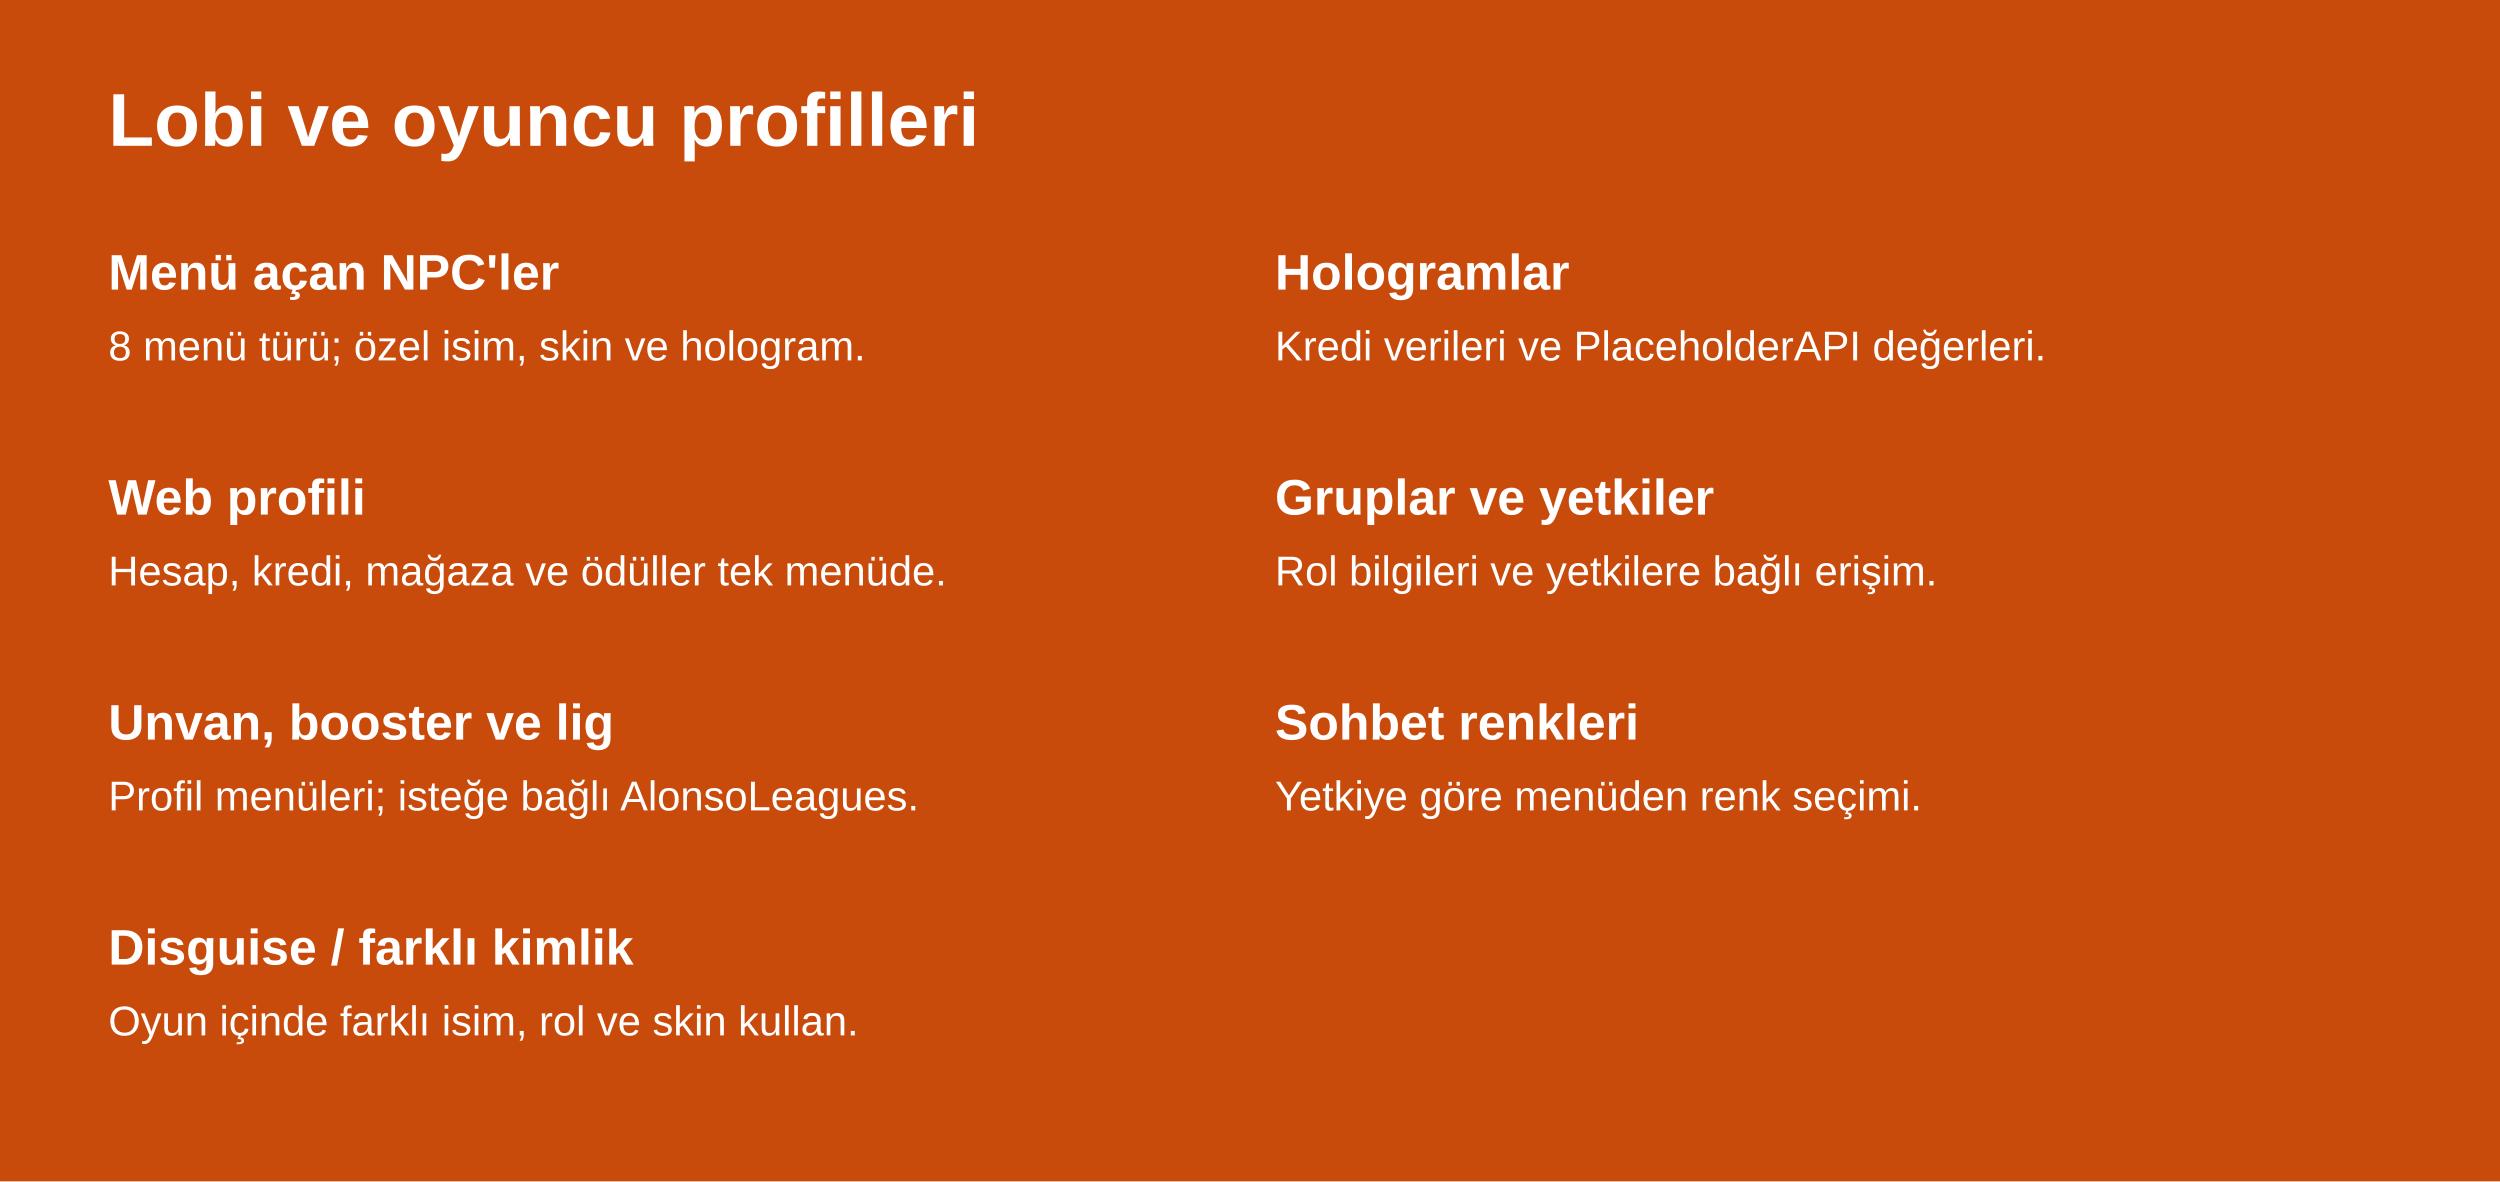
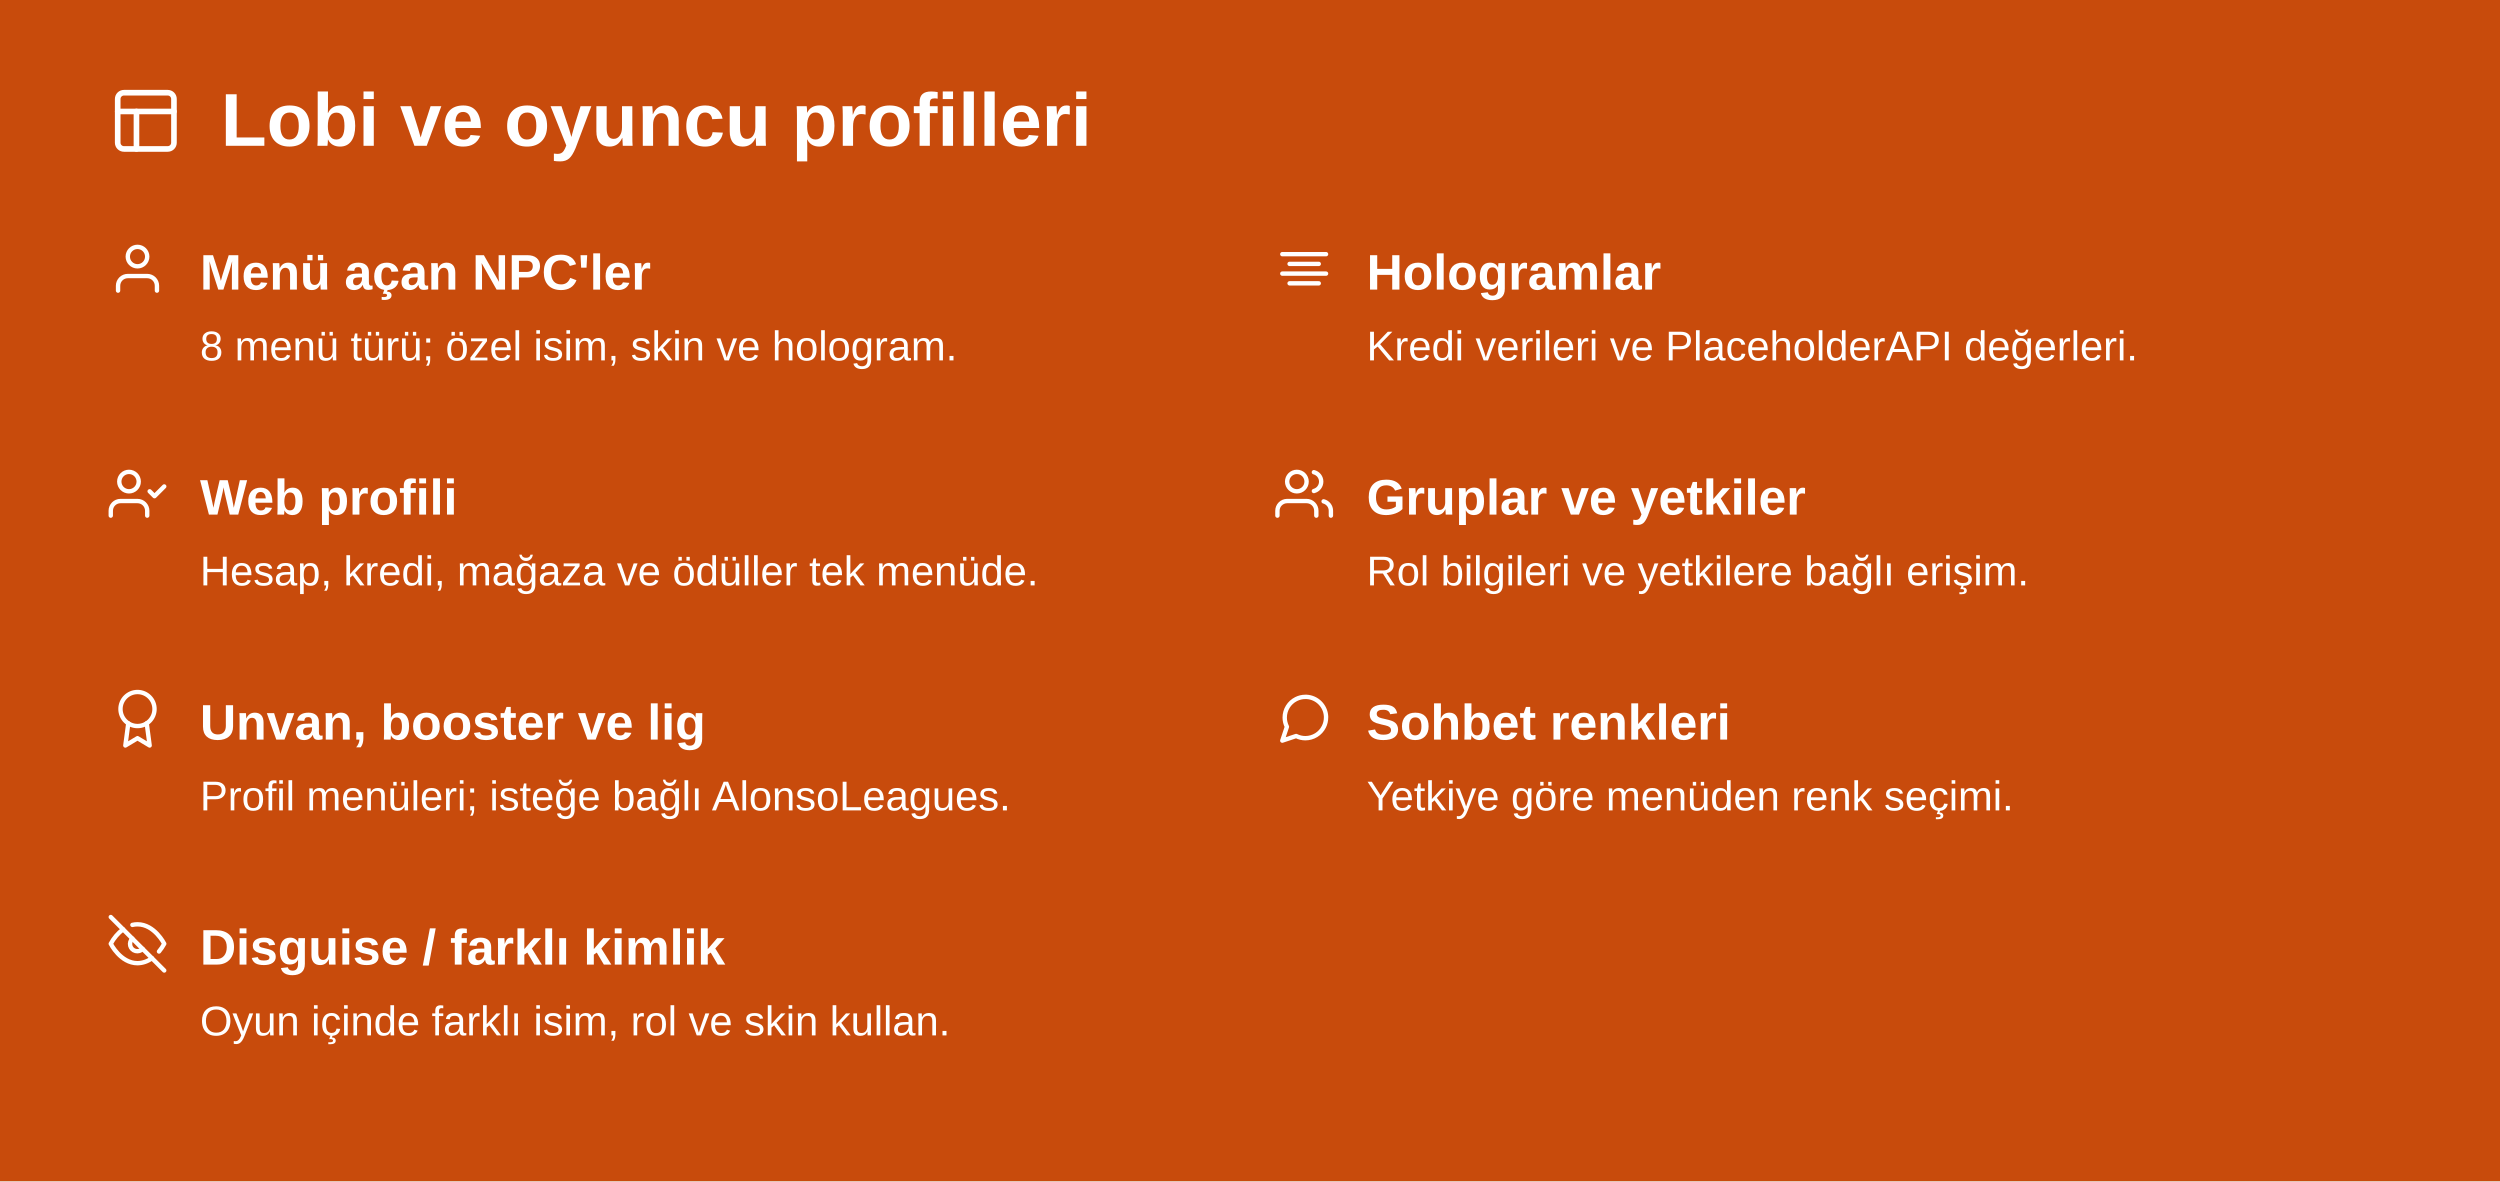
<svg xmlns="http://www.w3.org/2000/svg" width="1200" height="567" viewBox="0 0 1200 567" role="img" aria-labelledby="title desc">
  <rect width="1200" height="567" fill="#C84B0C" />
  <g fill="#fff" font-family="Segoe UI,Arial,sans-serif">
-     <text x="52" y="70" font-size="36" font-weight="700">Lobi ve oyuncu profilleri</text>
-     <text x="52" y="139" font-size="24" font-weight="700">Menü açan NPC'ler</text>
-     <text x="52" y="173" font-size="20">8 menü türü; özel isim, skin ve hologram.</text>
-     <text x="612" y="139" font-size="24" font-weight="700">Hologramlar</text>
-     <text x="612" y="173" font-size="20">Kredi verileri ve PlaceholderAPI değerleri.</text>
-     <text x="52" y="247" font-size="24" font-weight="700">Web profili</text>
-     <text x="52" y="281" font-size="20">Hesap, kredi, mağaza ve ödüller tek menüde.</text>
-     <text x="612" y="247" font-size="24" font-weight="700">Gruplar ve yetkiler</text>
-     <text x="612" y="281" font-size="20">Rol bilgileri ve yetkilere bağlı erişim.</text>
-     <text x="52" y="355" font-size="24" font-weight="700">Unvan, booster ve lig</text>
-     <text x="52" y="389" font-size="20">Profil menüleri; isteğe bağlı AlonsoLeagues.</text>
-     <text x="612" y="355" font-size="24" font-weight="700">Sohbet renkleri</text>
-     <text x="612" y="389" font-size="20">Yetkiye göre menüden renk seçimi.</text>
-     <text x="52" y="463" font-size="24" font-weight="700">Disguise / farklı kimlik</text>
-     <text x="52" y="497" font-size="20">Oyun içinde farklı isim, rol ve skin kullan.</text>
+     <g data-feather="layout" transform="translate(52 40) scale(1.5)" fill="none" stroke="#fff" stroke-width="1.8" stroke-linecap="round" stroke-linejoin="round">
+       <rect x="3" y="3" width="18" height="18" rx="2" ry="2" />
+       <line x1="3" y1="9" x2="21" y2="9" />
+       <line x1="9" y1="21" x2="9" y2="9" />
+     </g>
+     <text x="106" y="70" font-size="36" font-weight="700">Lobi ve oyuncu profilleri</text>
+     <g data-feather="user" transform="translate(52 115) scale(1.1667)" fill="none" stroke="#fff" stroke-width="1.8" stroke-linecap="round" stroke-linejoin="round">
+       <path d="M20 21v-2a4 4 0 0 0-4-4H8a4 4 0 0 0-4 4v2" />
+       <circle cx="12" cy="7" r="4" />
+     </g>
+     <text x="96" y="139" font-size="24" font-weight="700">Menü açan NPC'ler</text>
+     <text x="96" y="173" font-size="20">8 menü türü; özel isim, skin ve hologram.</text>
+     <g data-feather="align-center" transform="translate(612 115) scale(1.1667)" fill="none" stroke="#fff" stroke-width="1.8" stroke-linecap="round" stroke-linejoin="round">
+       <line x1="18" y1="10" x2="6" y2="10" />
+       <line x1="21" y1="6" x2="3" y2="6" />
+       <line x1="21" y1="14" x2="3" y2="14" />
+       <line x1="18" y1="18" x2="6" y2="18" />
+     </g>
+     <text x="656" y="139" font-size="24" font-weight="700">Hologramlar</text>
+     <text x="656" y="173" font-size="20">Kredi verileri ve PlaceholderAPI değerleri.</text>
+     <g data-feather="user-check" transform="translate(52 223) scale(1.1667)" fill="none" stroke="#fff" stroke-width="1.8" stroke-linecap="round" stroke-linejoin="round">
+       <path d="M16 21v-2a4 4 0 0 0-4-4H5a4 4 0 0 0-4 4v2" />
+       <circle cx="8.5" cy="7" r="4" />
+       <polyline points="17 11 19 13 23 9" />
+     </g>
+     <text x="96" y="247" font-size="24" font-weight="700">Web profili</text>
+     <text x="96" y="281" font-size="20">Hesap, kredi, mağaza ve ödüller tek menüde.</text>
+     <g data-feather="users" transform="translate(612 223) scale(1.1667)" fill="none" stroke="#fff" stroke-width="1.8" stroke-linecap="round" stroke-linejoin="round">
+       <path d="M17 21v-2a4 4 0 0 0-4-4H5a4 4 0 0 0-4 4v2" />
+       <circle cx="9" cy="7" r="4" />
+       <path d="M23 21v-2a4 4 0 0 0-3-3.87" />
+       <path d="M16 3.13a4 4 0 0 1 0 7.75" />
+     </g>
+     <text x="656" y="247" font-size="24" font-weight="700">Gruplar ve yetkiler</text>
+     <text x="656" y="281" font-size="20">Rol bilgileri ve yetkilere bağlı erişim.</text>
+     <g data-feather="award" transform="translate(52 331) scale(1.1667)" fill="none" stroke="#fff" stroke-width="1.8" stroke-linecap="round" stroke-linejoin="round">
+       <circle cx="12" cy="8" r="7" />
+       <polyline points="8.21 13.89 7 23 12 20 17 23 15.79 13.88" />
+     </g>
+     <text x="96" y="355" font-size="24" font-weight="700">Unvan, booster ve lig</text>
+     <text x="96" y="389" font-size="20">Profil menüleri; isteğe bağlı AlonsoLeagues.</text>
+     <g data-feather="message-circle" transform="translate(612 331) scale(1.1667)" fill="none" stroke="#fff" stroke-width="1.8" stroke-linecap="round" stroke-linejoin="round">
+       <path d="M21 11.5a8.38 8.38 0 0 1-.9 3.8 8.5 8.5 0 0 1-7.6 4.7 8.38 8.38 0 0 1-3.8-.9L3 21l1.9-5.7a8.38 8.38 0 0 1-.9-3.8 8.5 8.5 0 0 1 4.7-7.6 8.38 8.38 0 0 1 3.8-.9h.5a8.48 8.48 0 0 1 8 8v.5z" />
+     </g>
+     <text x="656" y="355" font-size="24" font-weight="700">Sohbet renkleri</text>
+     <text x="656" y="389" font-size="20">Yetkiye göre menüden renk seçimi.</text>
+     <g data-feather="eye-off" transform="translate(52 439) scale(1.1667)" fill="none" stroke="#fff" stroke-width="1.8" stroke-linecap="round" stroke-linejoin="round">
+       <path d="M17.94 17.94A10.07 10.07 0 0 1 12 20c-7 0-11-8-11-8a18.45 18.45 0 0 1 5.06-5.94M9.9 4.24A9.12 9.12 0 0 1 12 4c7 0 11 8 11 8a18.5 18.5 0 0 1-2.16 3.19m-6.72-1.07a3 3 0 1 1-4.24-4.24" />
+       <line x1="1" y1="1" x2="23" y2="23" />
+     </g>
+     <text x="96" y="463" font-size="24" font-weight="700">Disguise / farklı kimlik</text>
+     <text x="96" y="497" font-size="20">Oyun içinde farklı isim, rol ve skin kullan.</text>
  </g>
</svg>
